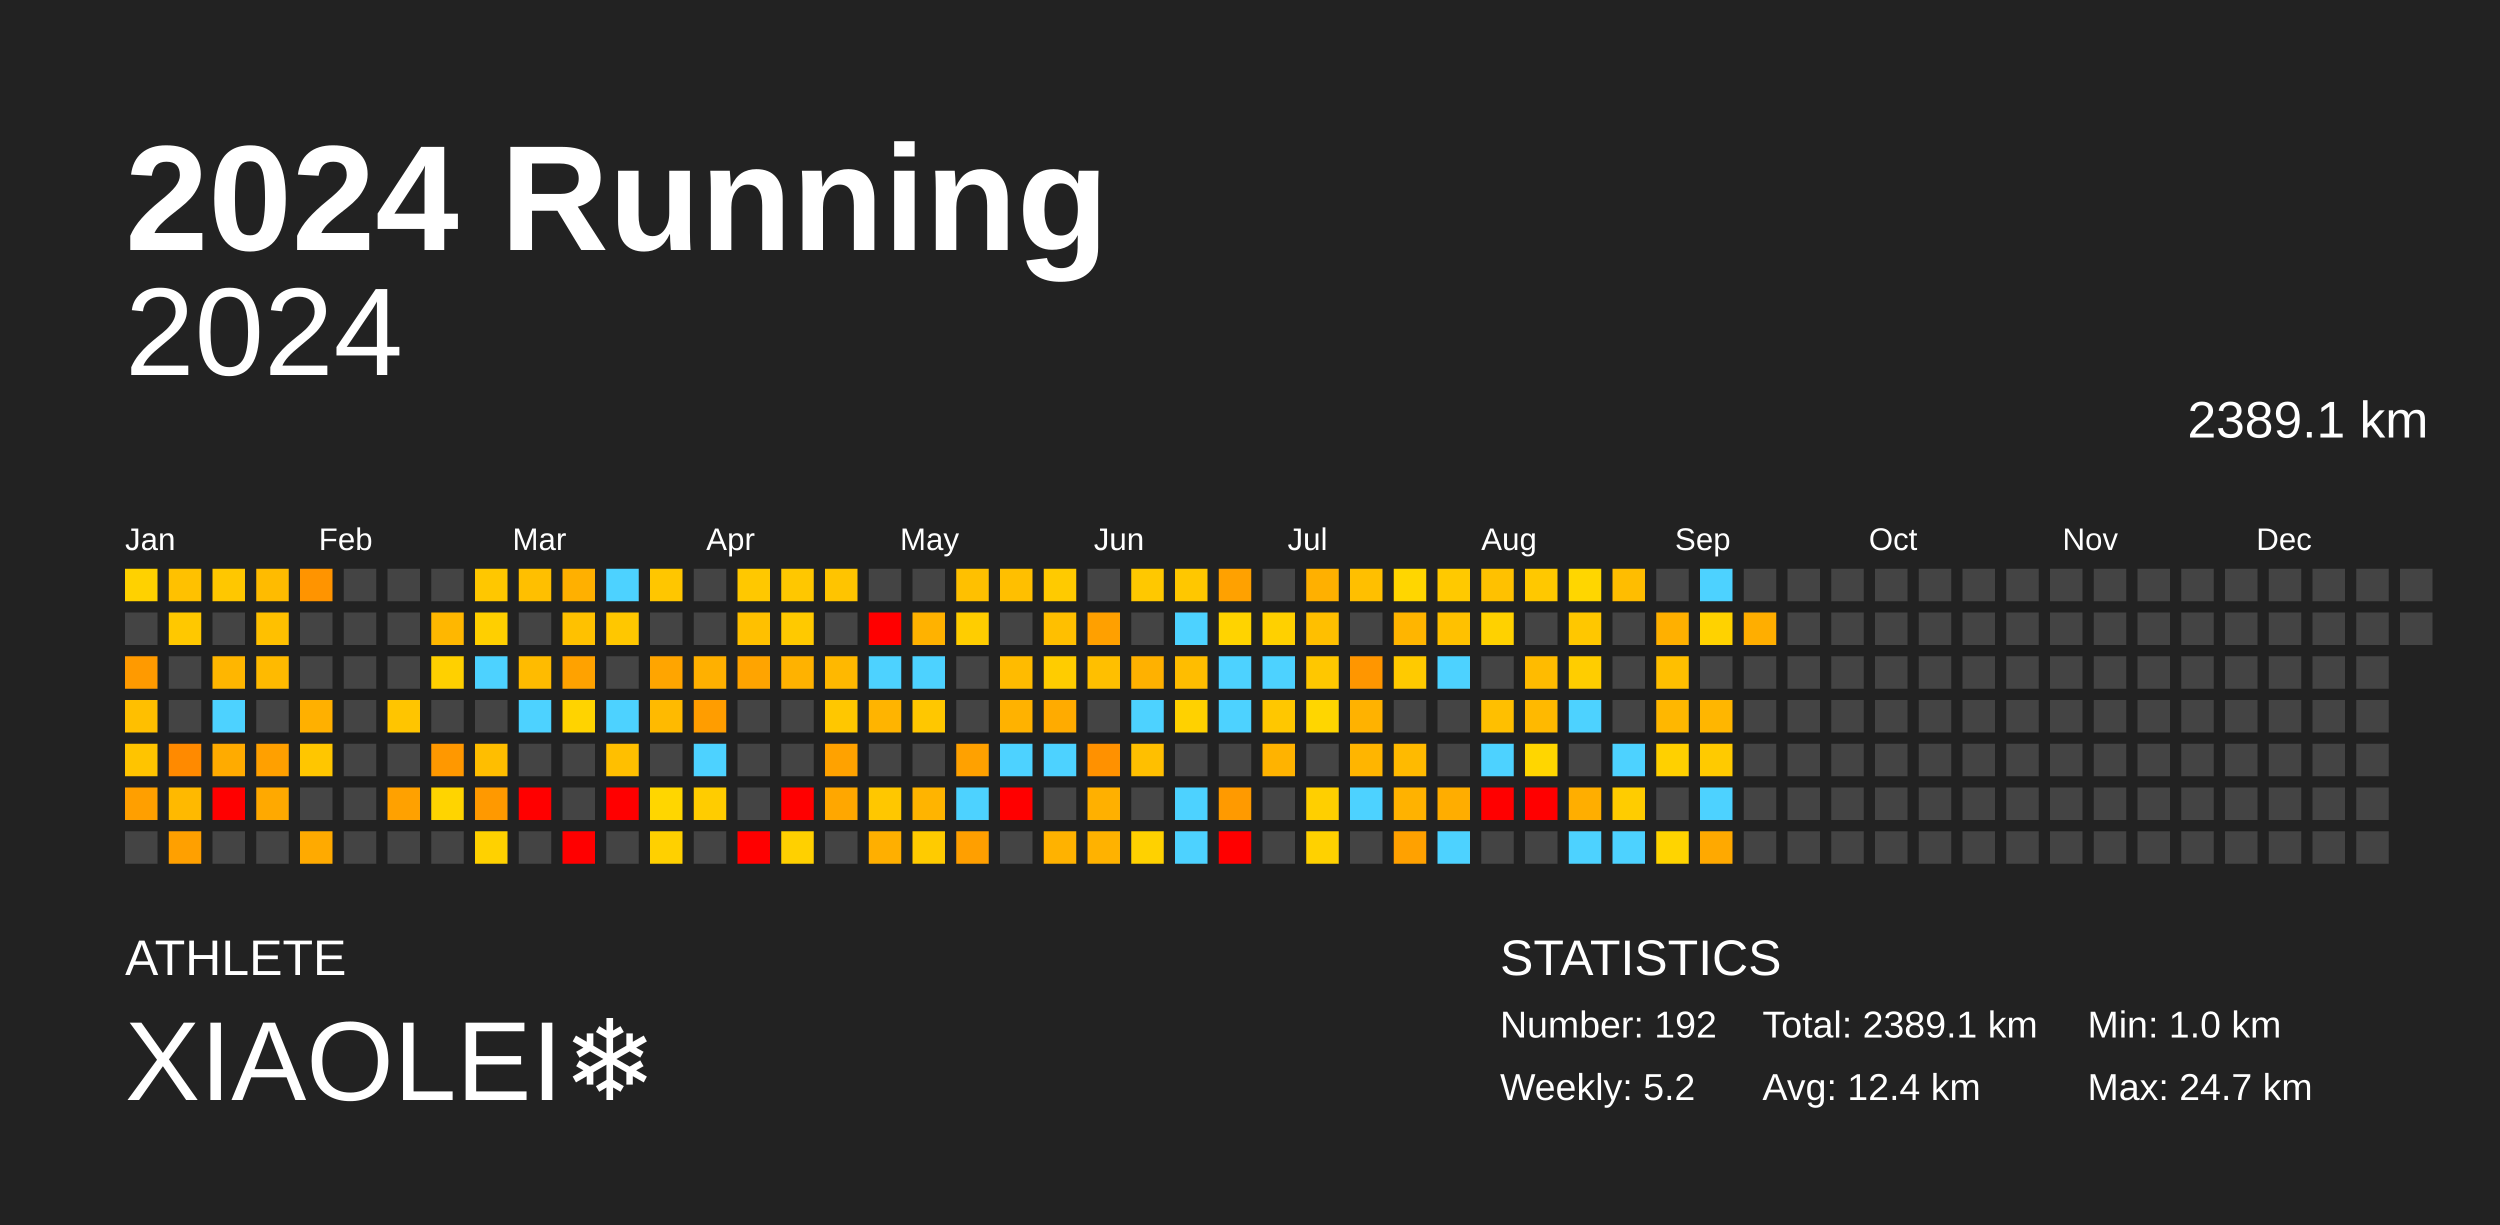
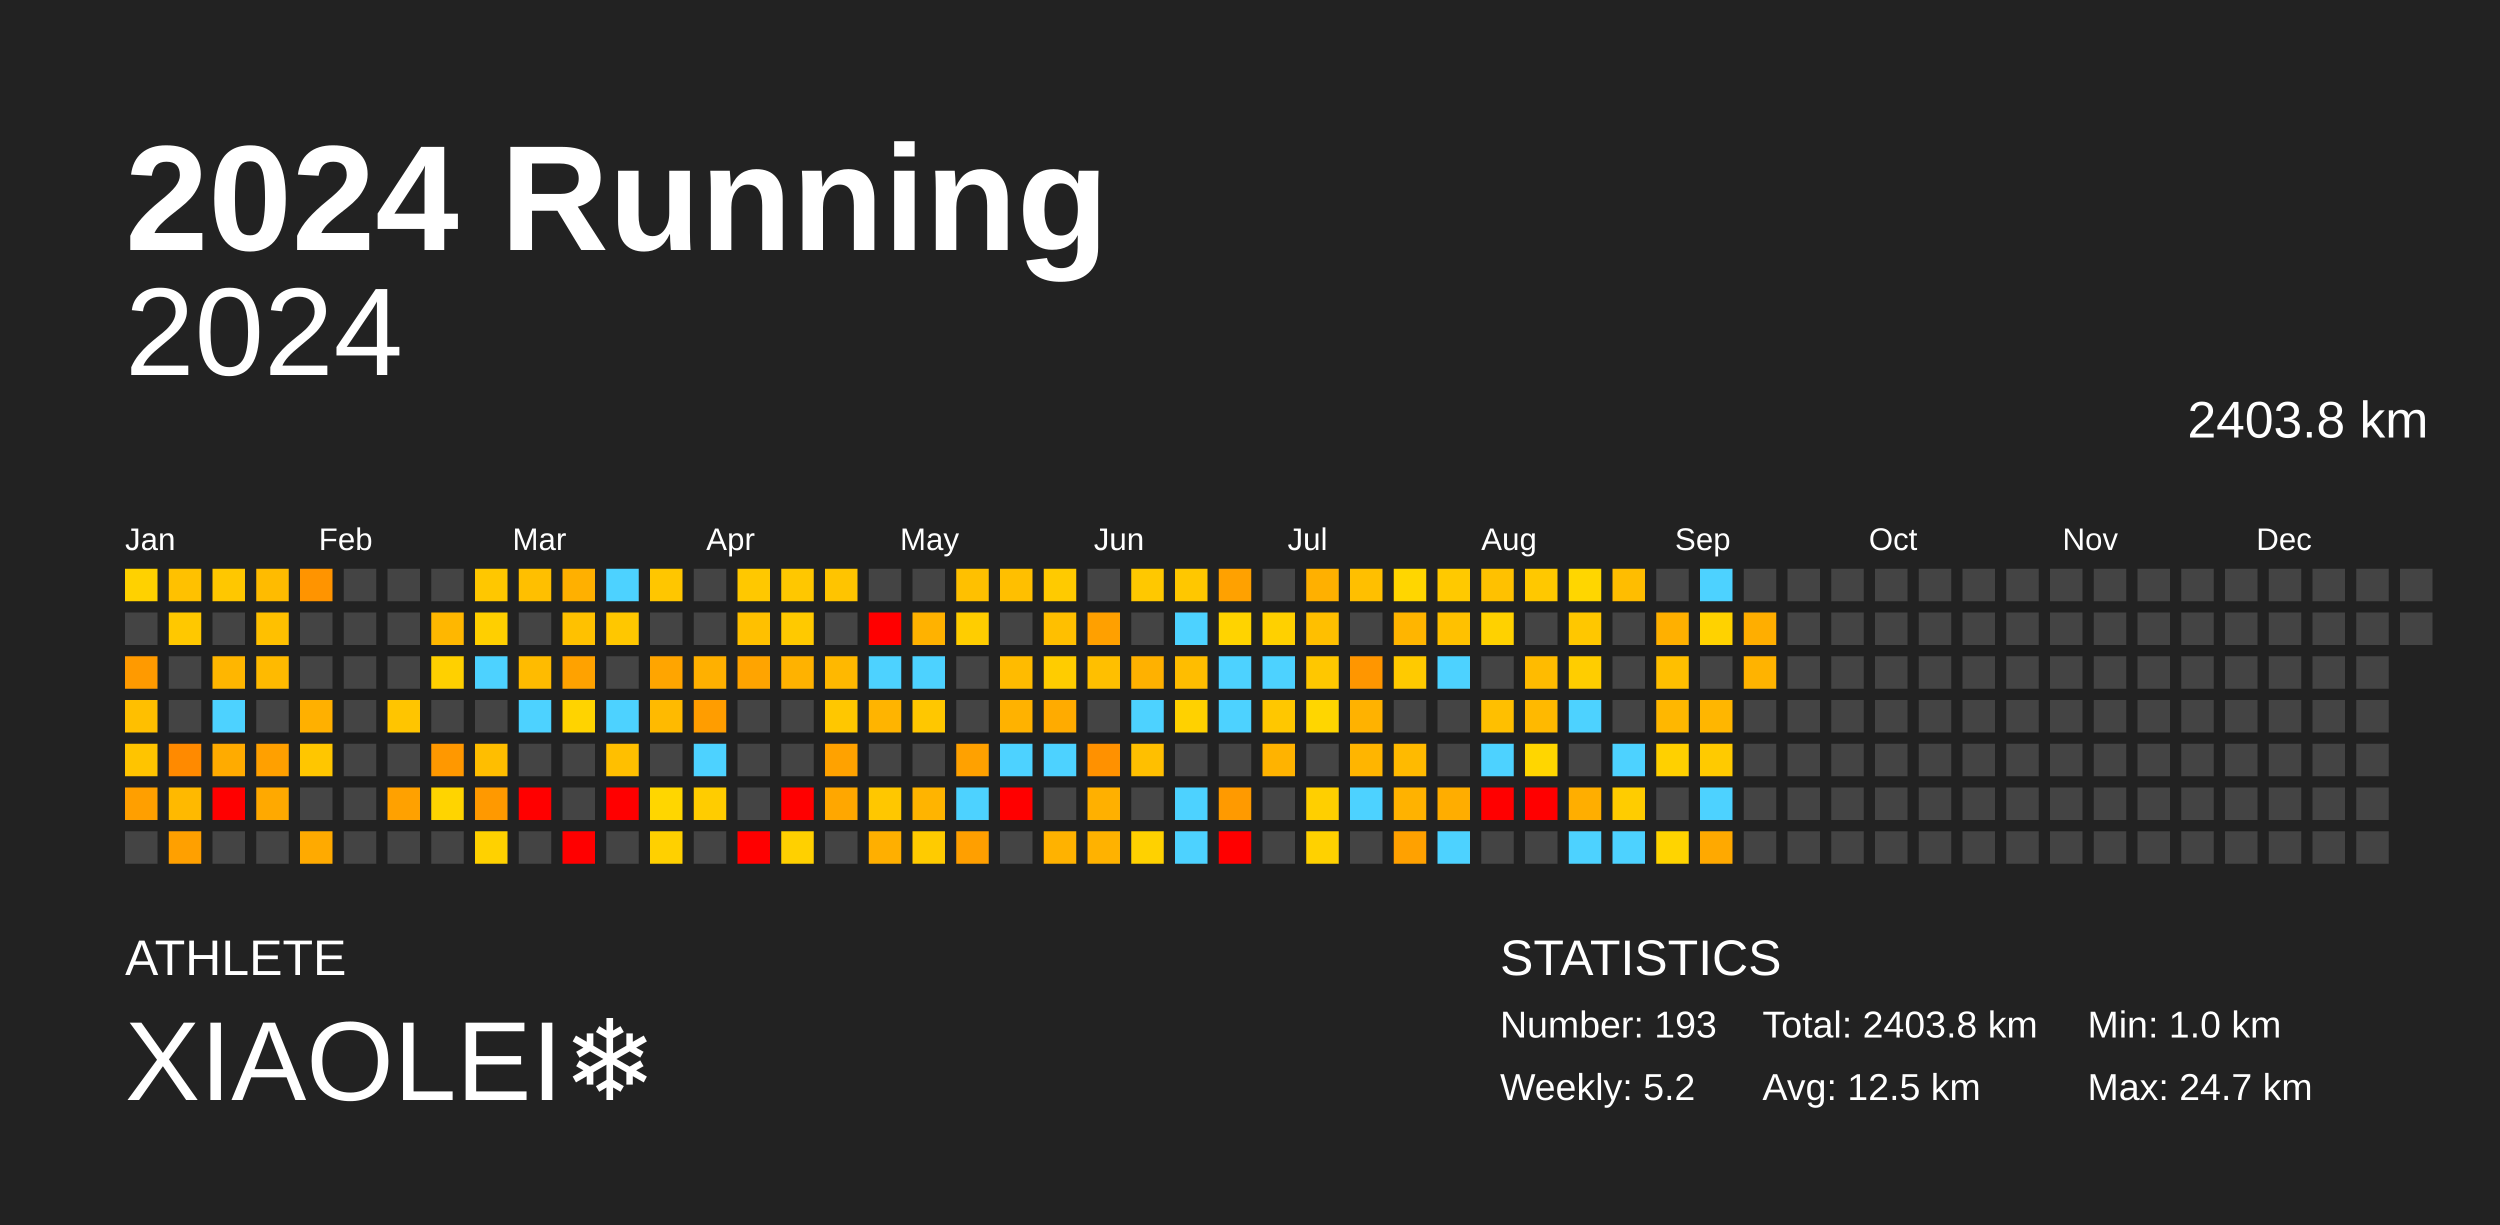
<svg xmlns="http://www.w3.org/2000/svg" baseProfile="full" height="98mm" version="1.1" viewBox="0,0,200,98" width="200mm">
  <defs />
  <rect fill="#222222" height="98" width="200" x="0" y="0" />
  <text fill="#FFFFFF" style="font-size:12px; font-family:Arial; font-weight:bold;" x="10" y="20">2024 Running</text>
  <text fill="#FFFFFF" style="font-size:4px; font-family:Arial" x="10" y="78">ATHLETE</text>
  <text fill="#FFFFFF" style="font-size:9px; font-family:Arial" x="10" y="88">XIAOLEI❄️</text>
  <text fill="#FFFFFF" style="font-size:4px; font-family:Arial" x="120" y="78">STATISTICS</text>
-   <text fill="#FFFFFF" style="font-size:3px; font-family:Arial" x="120" y="83">Number: 192</text>
+   <text fill="#FFFFFF" style="font-size:3px; font-family:Arial" x="120" y="83">Number: 193</text>
  <text fill="#FFFFFF" style="font-size:3px; font-family:Arial" x="120" y="88">Weekly: 5.2</text>
-   <text fill="#FFFFFF" style="font-size:3px; font-family:Arial" x="141" y="83">Total: 2389.1 km</text>
-   <text fill="#FFFFFF" style="font-size:3px; font-family:Arial" x="141" y="88">Avg: 12.4 km</text>
+   <text fill="#FFFFFF" style="font-size:3px; font-family:Arial" x="141" y="83">Total: 2403.8 km</text>
+   <text fill="#FFFFFF" style="font-size:3px; font-family:Arial" x="141" y="88">Avg: 12.5 km</text>
  <text fill="#FFFFFF" style="font-size:3px; font-family:Arial" x="167" y="83">Min: 1.0 km</text>
  <text fill="#FFFFFF" style="font-size:3px; font-family:Arial" x="167" y="88">Max: 24.7 km</text>
  <text alignment-baseline="hanging" fill="#FFFFFF" style="font-size:10.0px; font-family:Arial;" x="10" y="30">2024</text>
-   <text alignment-baseline="hanging" fill="#FFFFFF" style="font-size:4.125px; font-family:Arial;" x="175" y="35">2389.1 km</text>
+   <text alignment-baseline="hanging" fill="#FFFFFF" style="font-size:4.125px; font-family:Arial;" x="175" y="35">2403.8 km</text>
  <text fill="#FFFFFF" style="font-size:2.5px; font-family:Arial" x="10.0" y="44">Jan</text>
  <text fill="#FFFFFF" style="font-size:2.5px; font-family:Arial" x="25.5" y="44">Feb</text>
  <text fill="#FFFFFF" style="font-size:2.5px; font-family:Arial" x="41.0" y="44">Mar</text>
  <text fill="#FFFFFF" style="font-size:2.5px; font-family:Arial" x="56.5" y="44">Apr</text>
  <text fill="#FFFFFF" style="font-size:2.5px; font-family:Arial" x="72.0" y="44">May</text>
  <text fill="#FFFFFF" style="font-size:2.5px; font-family:Arial" x="87.5" y="44">Jun</text>
  <text fill="#FFFFFF" style="font-size:2.5px; font-family:Arial" x="103.0" y="44">Jul</text>
  <text fill="#FFFFFF" style="font-size:2.5px; font-family:Arial" x="118.5" y="44">Aug</text>
  <text fill="#FFFFFF" style="font-size:2.5px; font-family:Arial" x="134.0" y="44">Sep</text>
  <text fill="#FFFFFF" style="font-size:2.5px; font-family:Arial" x="149.5" y="44">Oct</text>
  <text fill="#FFFFFF" style="font-size:2.5px; font-family:Arial" x="165.0" y="44">Nov</text>
  <text fill="#FFFFFF" style="font-size:2.5px; font-family:Arial" x="180.5" y="44">Dec</text>
  <rect fill="#ffd100" height="2.6" width="2.6" x="10.0" y="45.5" />
  <rect fill="#444444" height="2.6" width="2.6" x="10.0" y="49.0" />
  <rect fill="#ff9a00" height="2.6" width="2.6" x="10.0" y="52.5" />
  <rect fill="#ffbf00" height="2.6" width="2.6" x="10.0" y="56.0" />
  <rect fill="#ffc400" height="2.6" width="2.6" x="10.0" y="59.5" />
  <rect fill="#ff9f00" height="2.6" width="2.6" x="10.0" y="63.0" />
  <rect fill="#444444" height="2.6" width="2.6" x="10.0" y="66.5" />
  <rect fill="#ffc100" height="2.6" width="2.6" x="13.5" y="45.5" />
  <rect fill="#ffc800" height="2.6" width="2.6" x="13.5" y="49.0" />
  <rect fill="#444444" height="2.6" width="2.6" x="13.5" y="52.5" />
  <rect fill="#444444" height="2.6" width="2.6" x="13.5" y="56.0" />
  <rect fill="#ff8a00" height="2.6" width="2.6" x="13.5" y="59.5" />
  <rect fill="#ffb900" height="2.6" width="2.6" x="13.5" y="63.0" />
  <rect fill="#ffa000" height="2.6" width="2.6" x="13.5" y="66.5" />
  <rect fill="#ffc700" height="2.6" width="2.6" x="17.0" y="45.5" />
  <rect fill="#444444" height="2.6" width="2.6" x="17.0" y="49.0" />
  <rect fill="#ffb600" height="2.6" width="2.6" x="17.0" y="52.5" />
  <rect fill="#4dd2ff" height="2.6" width="2.6" x="17.0" y="56.0" />
  <rect fill="#ffab00" height="2.6" width="2.6" x="17.0" y="59.5" />
  <rect fill="red" height="2.6" width="2.6" x="17.0" y="63.0" />
  <rect fill="#444444" height="2.6" width="2.6" x="17.0" y="66.5" />
  <rect fill="#ffbb00" height="2.6" width="2.6" x="20.5" y="45.5" />
  <rect fill="#ffc000" height="2.6" width="2.6" x="20.5" y="49.0" />
  <rect fill="#ffba00" height="2.6" width="2.6" x="20.5" y="52.5" />
  <rect fill="#444444" height="2.6" width="2.6" x="20.5" y="56.0" />
  <rect fill="#ffa000" height="2.6" width="2.6" x="20.5" y="59.5" />
  <rect fill="#ffa900" height="2.6" width="2.6" x="20.5" y="63.0" />
  <rect fill="#444444" height="2.6" width="2.6" x="20.5" y="66.5" />
  <rect fill="#ff9400" height="2.6" width="2.6" x="24.0" y="45.5" />
  <rect fill="#444444" height="2.6" width="2.6" x="24.0" y="49.0" />
  <rect fill="#444444" height="2.6" width="2.6" x="24.0" y="52.5" />
  <rect fill="#ffb000" height="2.6" width="2.6" x="24.0" y="56.0" />
  <rect fill="#ffc600" height="2.6" width="2.6" x="24.0" y="59.5" />
  <rect fill="#444444" height="2.6" width="2.6" x="24.0" y="63.0" />
  <rect fill="#ffaa00" height="2.6" width="2.6" x="24.0" y="66.5" />
  <rect fill="#444444" height="2.6" width="2.6" x="27.5" y="45.5" />
  <rect fill="#444444" height="2.6" width="2.6" x="27.5" y="49.0" />
  <rect fill="#444444" height="2.6" width="2.6" x="27.5" y="52.5" />
  <rect fill="#444444" height="2.6" width="2.6" x="27.5" y="56.0" />
  <rect fill="#444444" height="2.6" width="2.6" x="27.5" y="59.5" />
  <rect fill="#444444" height="2.6" width="2.6" x="27.5" y="63.0" />
  <rect fill="#444444" height="2.6" width="2.6" x="27.5" y="66.5" />
  <rect fill="#444444" height="2.6" width="2.6" x="31.0" y="45.5" />
  <rect fill="#444444" height="2.6" width="2.6" x="31.0" y="49.0" />
  <rect fill="#444444" height="2.6" width="2.6" x="31.0" y="52.5" />
  <rect fill="#ffc500" height="2.6" width="2.6" x="31.0" y="56.0" />
  <rect fill="#444444" height="2.6" width="2.6" x="31.0" y="59.5" />
  <rect fill="#ffa100" height="2.6" width="2.6" x="31.0" y="63.0" />
  <rect fill="#444444" height="2.6" width="2.6" x="31.0" y="66.5" />
  <rect fill="#444444" height="2.6" width="2.6" x="34.5" y="45.5" />
  <rect fill="#ffb700" height="2.6" width="2.6" x="34.5" y="49.0" />
  <rect fill="#ffd000" height="2.6" width="2.6" x="34.5" y="52.5" />
  <rect fill="#444444" height="2.6" width="2.6" x="34.5" y="56.0" />
  <rect fill="#ff9800" height="2.6" width="2.6" x="34.5" y="59.5" />
  <rect fill="#ffd400" height="2.6" width="2.6" x="34.5" y="63.0" />
  <rect fill="#444444" height="2.6" width="2.6" x="34.5" y="66.5" />
  <rect fill="#ffc700" height="2.6" width="2.6" x="38.0" y="45.5" />
  <rect fill="#ffcf00" height="2.6" width="2.6" x="38.0" y="49.0" />
  <rect fill="#4dd2ff" height="2.6" width="2.6" x="38.0" y="52.5" />
  <rect fill="#444444" height="2.6" width="2.6" x="38.0" y="56.0" />
  <rect fill="#ffbe00" height="2.6" width="2.6" x="38.0" y="59.5" />
  <rect fill="#ff9900" height="2.6" width="2.6" x="38.0" y="63.0" />
  <rect fill="#ffd100" height="2.6" width="2.6" x="38.0" y="66.5" />
  <rect fill="#ffbf00" height="2.6" width="2.6" x="41.5" y="45.5" />
  <rect fill="#444444" height="2.6" width="2.6" x="41.5" y="49.0" />
  <rect fill="#ffbb00" height="2.6" width="2.6" x="41.5" y="52.5" />
  <rect fill="#4dd2ff" height="2.6" width="2.6" x="41.5" y="56.0" />
  <rect fill="#444444" height="2.6" width="2.6" x="41.5" y="59.5" />
  <rect fill="red" height="2.6" width="2.6" x="41.5" y="63.0" />
  <rect fill="#444444" height="2.6" width="2.6" x="41.5" y="66.5" />
  <rect fill="#ffb000" height="2.6" width="2.6" x="45.0" y="45.5" />
  <rect fill="#ffc100" height="2.6" width="2.6" x="45.0" y="49.0" />
  <rect fill="#ffa200" height="2.6" width="2.6" x="45.0" y="52.5" />
  <rect fill="#ffd300" height="2.6" width="2.6" x="45.0" y="56.0" />
  <rect fill="#444444" height="2.6" width="2.6" x="45.0" y="59.5" />
  <rect fill="#444444" height="2.6" width="2.6" x="45.0" y="63.0" />
  <rect fill="red" height="2.6" width="2.6" x="45.0" y="66.5" />
  <rect fill="#4dd2ff" height="2.6" width="2.6" x="48.5" y="45.5" />
  <rect fill="#ffc700" height="2.6" width="2.6" x="48.5" y="49.0" />
  <rect fill="#444444" height="2.6" width="2.6" x="48.5" y="52.5" />
  <rect fill="#4dd2ff" height="2.6" width="2.6" x="48.5" y="56.0" />
  <rect fill="#ffbf00" height="2.6" width="2.6" x="48.5" y="59.5" />
  <rect fill="red" height="2.6" width="2.6" x="48.5" y="63.0" />
  <rect fill="#444444" height="2.6" width="2.6" x="48.5" y="66.5" />
  <rect fill="#ffc600" height="2.6" width="2.6" x="52.0" y="45.5" />
  <rect fill="#444444" height="2.6" width="2.6" x="52.0" y="49.0" />
  <rect fill="#ffa500" height="2.6" width="2.6" x="52.0" y="52.5" />
  <rect fill="#ffba00" height="2.6" width="2.6" x="52.0" y="56.0" />
  <rect fill="#444444" height="2.6" width="2.6" x="52.0" y="59.5" />
  <rect fill="#ffd600" height="2.6" width="2.6" x="52.0" y="63.0" />
  <rect fill="#ffd000" height="2.6" width="2.6" x="52.0" y="66.5" />
  <rect fill="#444444" height="2.6" width="2.6" x="55.5" y="45.5" />
  <rect fill="#444444" height="2.6" width="2.6" x="55.5" y="49.0" />
  <rect fill="#ffb000" height="2.6" width="2.6" x="55.5" y="52.5" />
  <rect fill="#ff9d00" height="2.6" width="2.6" x="55.5" y="56.0" />
  <rect fill="#4dd2ff" height="2.6" width="2.6" x="55.5" y="59.5" />
  <rect fill="#ffcc00" height="2.6" width="2.6" x="55.5" y="63.0" />
  <rect fill="#444444" height="2.6" width="2.6" x="55.5" y="66.5" />
  <rect fill="#ffc800" height="2.6" width="2.6" x="59.0" y="45.5" />
  <rect fill="#ffc000" height="2.6" width="2.6" x="59.0" y="49.0" />
  <rect fill="#ffa400" height="2.6" width="2.6" x="59.0" y="52.5" />
  <rect fill="#444444" height="2.6" width="2.6" x="59.0" y="56.0" />
  <rect fill="#444444" height="2.6" width="2.6" x="59.0" y="59.5" />
  <rect fill="#444444" height="2.6" width="2.6" x="59.0" y="63.0" />
  <rect fill="red" height="2.6" width="2.6" x="59.0" y="66.5" />
  <rect fill="#ffc700" height="2.6" width="2.6" x="62.5" y="45.5" />
  <rect fill="#ffc900" height="2.6" width="2.6" x="62.5" y="49.0" />
  <rect fill="#ffb200" height="2.6" width="2.6" x="62.5" y="52.5" />
  <rect fill="#444444" height="2.6" width="2.6" x="62.5" y="56.0" />
  <rect fill="#444444" height="2.6" width="2.6" x="62.5" y="59.5" />
  <rect fill="red" height="2.6" width="2.6" x="62.5" y="63.0" />
  <rect fill="#ffd000" height="2.6" width="2.6" x="62.5" y="66.5" />
  <rect fill="#ffc400" height="2.6" width="2.6" x="66.0" y="45.5" />
  <rect fill="#444444" height="2.6" width="2.6" x="66.0" y="49.0" />
  <rect fill="#ffb800" height="2.6" width="2.6" x="66.0" y="52.5" />
  <rect fill="#ffc700" height="2.6" width="2.6" x="66.0" y="56.0" />
  <rect fill="#ffa200" height="2.6" width="2.6" x="66.0" y="59.5" />
  <rect fill="#ffa700" height="2.6" width="2.6" x="66.0" y="63.0" />
  <rect fill="#444444" height="2.6" width="2.6" x="66.0" y="66.5" />
  <rect fill="#444444" height="2.6" width="2.6" x="69.5" y="45.5" />
  <rect fill="red" height="2.6" width="2.6" x="69.5" y="49.0" />
  <rect fill="#4dd2ff" height="2.6" width="2.6" x="69.5" y="52.5" />
  <rect fill="#ffb400" height="2.6" width="2.6" x="69.5" y="56.0" />
  <rect fill="#444444" height="2.6" width="2.6" x="69.5" y="59.5" />
  <rect fill="#ffc700" height="2.6" width="2.6" x="69.5" y="63.0" />
  <rect fill="#ffaf00" height="2.6" width="2.6" x="69.5" y="66.5" />
  <rect fill="#444444" height="2.6" width="2.6" x="73.0" y="45.5" />
  <rect fill="#ffb200" height="2.6" width="2.6" x="73.0" y="49.0" />
  <rect fill="#4dd2ff" height="2.6" width="2.6" x="73.0" y="52.5" />
  <rect fill="#ffc700" height="2.6" width="2.6" x="73.0" y="56.0" />
  <rect fill="#444444" height="2.6" width="2.6" x="73.0" y="59.5" />
  <rect fill="#ffb400" height="2.6" width="2.6" x="73.0" y="63.0" />
  <rect fill="#ffcb00" height="2.6" width="2.6" x="73.0" y="66.5" />
  <rect fill="#ffc000" height="2.6" width="2.6" x="76.5" y="45.5" />
  <rect fill="#ffcd00" height="2.6" width="2.6" x="76.5" y="49.0" />
  <rect fill="#444444" height="2.6" width="2.6" x="76.5" y="52.5" />
  <rect fill="#444444" height="2.6" width="2.6" x="76.5" y="56.0" />
  <rect fill="#ffa100" height="2.6" width="2.6" x="76.5" y="59.5" />
  <rect fill="#4dd2ff" height="2.6" width="2.6" x="76.5" y="63.0" />
  <rect fill="#ff9f00" height="2.6" width="2.6" x="76.5" y="66.5" />
  <rect fill="#ffbf00" height="2.6" width="2.6" x="80.0" y="45.5" />
  <rect fill="#444444" height="2.6" width="2.6" x="80.0" y="49.0" />
  <rect fill="#ffbb00" height="2.6" width="2.6" x="80.0" y="52.5" />
  <rect fill="#ffb200" height="2.6" width="2.6" x="80.0" y="56.0" />
  <rect fill="#4dd2ff" height="2.6" width="2.6" x="80.0" y="59.5" />
  <rect fill="red" height="2.6" width="2.6" x="80.0" y="63.0" />
  <rect fill="#444444" height="2.6" width="2.6" x="80.0" y="66.5" />
  <rect fill="#ffca00" height="2.6" width="2.6" x="83.5" y="45.5" />
  <rect fill="#ffbf00" height="2.6" width="2.6" x="83.5" y="49.0" />
  <rect fill="#ffcc00" height="2.6" width="2.6" x="83.5" y="52.5" />
  <rect fill="#ffab00" height="2.6" width="2.6" x="83.5" y="56.0" />
  <rect fill="#4dd2ff" height="2.6" width="2.6" x="83.5" y="59.5" />
  <rect fill="#444444" height="2.6" width="2.6" x="83.5" y="63.0" />
  <rect fill="#ffb200" height="2.6" width="2.6" x="83.5" y="66.5" />
  <rect fill="#444444" height="2.6" width="2.6" x="87.0" y="45.5" />
  <rect fill="#ffa000" height="2.6" width="2.6" x="87.0" y="49.0" />
  <rect fill="#ffbf00" height="2.6" width="2.6" x="87.0" y="52.5" />
  <rect fill="#444444" height="2.6" width="2.6" x="87.0" y="56.0" />
  <rect fill="#ff9100" height="2.6" width="2.6" x="87.0" y="59.5" />
  <rect fill="#ffb000" height="2.6" width="2.6" x="87.0" y="63.0" />
  <rect fill="#ffb200" height="2.6" width="2.6" x="87.0" y="66.5" />
  <rect fill="#ffc800" height="2.6" width="2.6" x="90.5" y="45.5" />
  <rect fill="#444444" height="2.6" width="2.6" x="90.5" y="49.0" />
  <rect fill="#ffb100" height="2.6" width="2.6" x="90.5" y="52.5" />
  <rect fill="#4dd2ff" height="2.6" width="2.6" x="90.5" y="56.0" />
  <rect fill="#ffbf00" height="2.6" width="2.6" x="90.5" y="59.5" />
  <rect fill="#444444" height="2.6" width="2.6" x="90.5" y="63.0" />
  <rect fill="#ffd100" height="2.6" width="2.6" x="90.5" y="66.5" />
  <rect fill="#ffc700" height="2.6" width="2.6" x="94.0" y="45.5" />
  <rect fill="#4dd2ff" height="2.6" width="2.6" x="94.0" y="49.0" />
  <rect fill="#ffbd00" height="2.6" width="2.6" x="94.0" y="52.5" />
  <rect fill="#ffd100" height="2.6" width="2.6" x="94.0" y="56.0" />
  <rect fill="#444444" height="2.6" width="2.6" x="94.0" y="59.5" />
  <rect fill="#4dd2ff" height="2.6" width="2.6" x="94.0" y="63.0" />
  <rect fill="#4dd2ff" height="2.6" width="2.6" x="94.0" y="66.5" />
  <rect fill="#ffa100" height="2.6" width="2.6" x="97.5" y="45.5" />
  <rect fill="#ffd300" height="2.6" width="2.6" x="97.5" y="49.0" />
  <rect fill="#4dd2ff" height="2.6" width="2.6" x="97.5" y="52.5" />
  <rect fill="#4dd2ff" height="2.6" width="2.6" x="97.5" y="56.0" />
  <rect fill="#444444" height="2.6" width="2.6" x="97.5" y="59.5" />
  <rect fill="#ff9a00" height="2.6" width="2.6" x="97.5" y="63.0" />
  <rect fill="red" height="2.6" width="2.6" x="97.5" y="66.5" />
  <rect fill="#444444" height="2.6" width="2.6" x="101.0" y="45.5" />
  <rect fill="#ffd000" height="2.6" width="2.6" x="101.0" y="49.0" />
  <rect fill="#4dd2ff" height="2.6" width="2.6" x="101.0" y="52.5" />
  <rect fill="#ffc700" height="2.6" width="2.6" x="101.0" y="56.0" />
  <rect fill="#ffb300" height="2.6" width="2.6" x="101.0" y="59.5" />
  <rect fill="#444444" height="2.6" width="2.6" x="101.0" y="63.0" />
  <rect fill="#444444" height="2.6" width="2.6" x="101.0" y="66.5" />
  <rect fill="#ffb000" height="2.6" width="2.6" x="104.5" y="45.5" />
  <rect fill="#ffbf00" height="2.6" width="2.6" x="104.5" y="49.0" />
  <rect fill="#ffc700" height="2.6" width="2.6" x="104.5" y="52.5" />
  <rect fill="#ffd600" height="2.6" width="2.6" x="104.5" y="56.0" />
  <rect fill="#444444" height="2.6" width="2.6" x="104.5" y="59.5" />
  <rect fill="#ffcf00" height="2.6" width="2.6" x="104.5" y="63.0" />
  <rect fill="#ffd100" height="2.6" width="2.6" x="104.5" y="66.5" />
  <rect fill="#ffbf00" height="2.6" width="2.6" x="108.0" y="45.5" />
  <rect fill="#444444" height="2.6" width="2.6" x="108.0" y="49.0" />
  <rect fill="#ff9600" height="2.6" width="2.6" x="108.0" y="52.5" />
  <rect fill="#ffb200" height="2.6" width="2.6" x="108.0" y="56.0" />
  <rect fill="#ffb500" height="2.6" width="2.6" x="108.0" y="59.5" />
  <rect fill="#4dd2ff" height="2.6" width="2.6" x="108.0" y="63.0" />
  <rect fill="#444444" height="2.6" width="2.6" x="108.0" y="66.5" />
  <rect fill="#ffd600" height="2.6" width="2.6" x="111.5" y="45.5" />
  <rect fill="#ffb500" height="2.6" width="2.6" x="111.5" y="49.0" />
  <rect fill="#ffca00" height="2.6" width="2.6" x="111.5" y="52.5" />
  <rect fill="#444444" height="2.6" width="2.6" x="111.5" y="56.0" />
  <rect fill="#ffba00" height="2.6" width="2.6" x="111.5" y="59.5" />
  <rect fill="#ffb200" height="2.6" width="2.6" x="111.5" y="63.0" />
  <rect fill="#ffa100" height="2.6" width="2.6" x="111.5" y="66.5" />
  <rect fill="#ffc900" height="2.6" width="2.6" x="115.0" y="45.5" />
  <rect fill="#ffc100" height="2.6" width="2.6" x="115.0" y="49.0" />
  <rect fill="#4dd2ff" height="2.6" width="2.6" x="115.0" y="52.5" />
  <rect fill="#444444" height="2.6" width="2.6" x="115.0" y="56.0" />
  <rect fill="#444444" height="2.6" width="2.6" x="115.0" y="59.5" />
  <rect fill="#ffad00" height="2.6" width="2.6" x="115.0" y="63.0" />
  <rect fill="#4dd2ff" height="2.6" width="2.6" x="115.0" y="66.5" />
  <rect fill="#ffc100" height="2.6" width="2.6" x="118.5" y="45.5" />
  <rect fill="#ffd100" height="2.6" width="2.6" x="118.5" y="49.0" />
  <rect fill="#444444" height="2.6" width="2.6" x="118.5" y="52.5" />
  <rect fill="#ffbf00" height="2.6" width="2.6" x="118.5" y="56.0" />
  <rect fill="#4dd2ff" height="2.6" width="2.6" x="118.5" y="59.5" />
  <rect fill="red" height="2.6" width="2.6" x="118.5" y="63.0" />
  <rect fill="#444444" height="2.6" width="2.6" x="118.5" y="66.5" />
  <rect fill="#ffc800" height="2.6" width="2.6" x="122.0" y="45.5" />
  <rect fill="#444444" height="2.6" width="2.6" x="122.0" y="49.0" />
  <rect fill="#ffbb00" height="2.6" width="2.6" x="122.0" y="52.5" />
  <rect fill="#ffb900" height="2.6" width="2.6" x="122.0" y="56.0" />
  <rect fill="#ffd600" height="2.6" width="2.6" x="122.0" y="59.5" />
  <rect fill="red" height="2.6" width="2.6" x="122.0" y="63.0" />
  <rect fill="#444444" height="2.6" width="2.6" x="122.0" y="66.5" />
  <rect fill="#ffd600" height="2.6" width="2.6" x="125.5" y="45.5" />
  <rect fill="#ffc700" height="2.6" width="2.6" x="125.5" y="49.0" />
  <rect fill="#ffcd00" height="2.6" width="2.6" x="125.5" y="52.5" />
  <rect fill="#4dd2ff" height="2.6" width="2.6" x="125.5" y="56.0" />
  <rect fill="#444444" height="2.6" width="2.6" x="125.5" y="59.5" />
  <rect fill="#ffae00" height="2.6" width="2.6" x="125.5" y="63.0" />
  <rect fill="#4dd2ff" height="2.6" width="2.6" x="125.5" y="66.5" />
  <rect fill="#ffbd00" height="2.6" width="2.6" x="129.0" y="45.5" />
  <rect fill="#444444" height="2.6" width="2.6" x="129.0" y="49.0" />
  <rect fill="#444444" height="2.6" width="2.6" x="129.0" y="52.5" />
  <rect fill="#444444" height="2.6" width="2.6" x="129.0" y="56.0" />
  <rect fill="#4dd2ff" height="2.6" width="2.6" x="129.0" y="59.5" />
  <rect fill="#ffcc00" height="2.6" width="2.6" x="129.0" y="63.0" />
  <rect fill="#4dd2ff" height="2.6" width="2.6" x="129.0" y="66.5" />
  <rect fill="#444444" height="2.6" width="2.6" x="132.5" y="45.5" />
  <rect fill="#ffb000" height="2.6" width="2.6" x="132.5" y="49.0" />
  <rect fill="#ffbf00" height="2.6" width="2.6" x="132.5" y="52.5" />
  <rect fill="#ffb700" height="2.6" width="2.6" x="132.5" y="56.0" />
  <rect fill="#ffd000" height="2.6" width="2.6" x="132.5" y="59.5" />
  <rect fill="#444444" height="2.6" width="2.6" x="132.5" y="63.0" />
  <rect fill="#ffd400" height="2.6" width="2.6" x="132.5" y="66.5" />
  <rect fill="#4dd2ff" height="2.6" width="2.6" x="136.0" y="45.5" />
  <rect fill="#ffd200" height="2.6" width="2.6" x="136.0" y="49.0" />
  <rect fill="#444444" height="2.6" width="2.6" x="136.0" y="52.5" />
  <rect fill="#ffb600" height="2.6" width="2.6" x="136.0" y="56.0" />
  <rect fill="#ffca00" height="2.6" width="2.6" x="136.0" y="59.5" />
  <rect fill="#4dd2ff" height="2.6" width="2.6" x="136.0" y="63.0" />
  <rect fill="#ffa900" height="2.6" width="2.6" x="136.0" y="66.5" />
  <rect fill="#444444" height="2.6" width="2.6" x="139.5" y="45.5" />
  <rect fill="#ffae00" height="2.6" width="2.6" x="139.5" y="49.0" />
-   <rect fill="#444444" height="2.6" width="2.6" x="139.5" y="52.5" />
+   <rect fill="#ffb300" height="2.6" width="2.6" x="139.5" y="52.5" />
  <rect fill="#444444" height="2.6" width="2.6" x="139.5" y="56.0" />
  <rect fill="#444444" height="2.6" width="2.6" x="139.5" y="59.5" />
  <rect fill="#444444" height="2.6" width="2.6" x="139.5" y="63.0" />
  <rect fill="#444444" height="2.6" width="2.6" x="139.5" y="66.5" />
  <rect fill="#444444" height="2.6" width="2.6" x="143.0" y="45.5" />
  <rect fill="#444444" height="2.6" width="2.6" x="143.0" y="49.0" />
  <rect fill="#444444" height="2.6" width="2.6" x="143.0" y="52.5" />
  <rect fill="#444444" height="2.6" width="2.6" x="143.0" y="56.0" />
  <rect fill="#444444" height="2.6" width="2.6" x="143.0" y="59.5" />
  <rect fill="#444444" height="2.6" width="2.6" x="143.0" y="63.0" />
  <rect fill="#444444" height="2.6" width="2.6" x="143.0" y="66.5" />
  <rect fill="#444444" height="2.6" width="2.6" x="146.5" y="45.5" />
  <rect fill="#444444" height="2.6" width="2.6" x="146.5" y="49.0" />
  <rect fill="#444444" height="2.6" width="2.6" x="146.5" y="52.5" />
  <rect fill="#444444" height="2.6" width="2.6" x="146.5" y="56.0" />
  <rect fill="#444444" height="2.6" width="2.6" x="146.5" y="59.5" />
  <rect fill="#444444" height="2.6" width="2.6" x="146.5" y="63.0" />
  <rect fill="#444444" height="2.6" width="2.6" x="146.5" y="66.5" />
  <rect fill="#444444" height="2.6" width="2.6" x="150.0" y="45.5" />
  <rect fill="#444444" height="2.6" width="2.6" x="150.0" y="49.0" />
  <rect fill="#444444" height="2.6" width="2.6" x="150.0" y="52.5" />
  <rect fill="#444444" height="2.6" width="2.6" x="150.0" y="56.0" />
  <rect fill="#444444" height="2.6" width="2.6" x="150.0" y="59.5" />
  <rect fill="#444444" height="2.6" width="2.6" x="150.0" y="63.0" />
  <rect fill="#444444" height="2.6" width="2.6" x="150.0" y="66.5" />
  <rect fill="#444444" height="2.6" width="2.6" x="153.5" y="45.5" />
  <rect fill="#444444" height="2.6" width="2.6" x="153.5" y="49.0" />
  <rect fill="#444444" height="2.6" width="2.6" x="153.5" y="52.5" />
  <rect fill="#444444" height="2.6" width="2.6" x="153.5" y="56.0" />
  <rect fill="#444444" height="2.6" width="2.6" x="153.5" y="59.5" />
  <rect fill="#444444" height="2.6" width="2.6" x="153.5" y="63.0" />
  <rect fill="#444444" height="2.6" width="2.6" x="153.5" y="66.5" />
  <rect fill="#444444" height="2.6" width="2.6" x="157.0" y="45.5" />
  <rect fill="#444444" height="2.6" width="2.6" x="157.0" y="49.0" />
  <rect fill="#444444" height="2.6" width="2.6" x="157.0" y="52.5" />
  <rect fill="#444444" height="2.6" width="2.6" x="157.0" y="56.0" />
  <rect fill="#444444" height="2.6" width="2.6" x="157.0" y="59.5" />
  <rect fill="#444444" height="2.6" width="2.6" x="157.0" y="63.0" />
  <rect fill="#444444" height="2.6" width="2.6" x="157.0" y="66.5" />
  <rect fill="#444444" height="2.6" width="2.6" x="160.5" y="45.5" />
  <rect fill="#444444" height="2.6" width="2.6" x="160.5" y="49.0" />
  <rect fill="#444444" height="2.6" width="2.6" x="160.5" y="52.5" />
  <rect fill="#444444" height="2.6" width="2.6" x="160.5" y="56.0" />
  <rect fill="#444444" height="2.6" width="2.6" x="160.5" y="59.5" />
  <rect fill="#444444" height="2.6" width="2.6" x="160.5" y="63.0" />
  <rect fill="#444444" height="2.6" width="2.6" x="160.5" y="66.5" />
  <rect fill="#444444" height="2.6" width="2.6" x="164.0" y="45.5" />
  <rect fill="#444444" height="2.6" width="2.6" x="164.0" y="49.0" />
  <rect fill="#444444" height="2.6" width="2.6" x="164.0" y="52.5" />
  <rect fill="#444444" height="2.6" width="2.6" x="164.0" y="56.0" />
  <rect fill="#444444" height="2.6" width="2.6" x="164.0" y="59.5" />
  <rect fill="#444444" height="2.6" width="2.6" x="164.0" y="63.0" />
  <rect fill="#444444" height="2.6" width="2.6" x="164.0" y="66.5" />
  <rect fill="#444444" height="2.6" width="2.6" x="167.5" y="45.5" />
  <rect fill="#444444" height="2.6" width="2.6" x="167.5" y="49.0" />
  <rect fill="#444444" height="2.6" width="2.6" x="167.5" y="52.5" />
  <rect fill="#444444" height="2.6" width="2.6" x="167.5" y="56.0" />
  <rect fill="#444444" height="2.6" width="2.6" x="167.5" y="59.5" />
  <rect fill="#444444" height="2.6" width="2.6" x="167.5" y="63.0" />
  <rect fill="#444444" height="2.6" width="2.6" x="167.5" y="66.5" />
  <rect fill="#444444" height="2.6" width="2.6" x="171.0" y="45.5" />
  <rect fill="#444444" height="2.6" width="2.6" x="171.0" y="49.0" />
  <rect fill="#444444" height="2.6" width="2.6" x="171.0" y="52.5" />
  <rect fill="#444444" height="2.6" width="2.6" x="171.0" y="56.0" />
  <rect fill="#444444" height="2.6" width="2.6" x="171.0" y="59.5" />
  <rect fill="#444444" height="2.6" width="2.6" x="171.0" y="63.0" />
  <rect fill="#444444" height="2.6" width="2.6" x="171.0" y="66.5" />
  <rect fill="#444444" height="2.6" width="2.6" x="174.5" y="45.5" />
  <rect fill="#444444" height="2.6" width="2.6" x="174.5" y="49.0" />
  <rect fill="#444444" height="2.6" width="2.6" x="174.5" y="52.5" />
  <rect fill="#444444" height="2.6" width="2.6" x="174.5" y="56.0" />
  <rect fill="#444444" height="2.6" width="2.6" x="174.5" y="59.5" />
  <rect fill="#444444" height="2.6" width="2.6" x="174.5" y="63.0" />
  <rect fill="#444444" height="2.6" width="2.6" x="174.5" y="66.5" />
  <rect fill="#444444" height="2.6" width="2.6" x="178.0" y="45.5" />
  <rect fill="#444444" height="2.6" width="2.6" x="178.0" y="49.0" />
  <rect fill="#444444" height="2.6" width="2.6" x="178.0" y="52.5" />
  <rect fill="#444444" height="2.6" width="2.6" x="178.0" y="56.0" />
  <rect fill="#444444" height="2.6" width="2.6" x="178.0" y="59.5" />
  <rect fill="#444444" height="2.6" width="2.6" x="178.0" y="63.0" />
  <rect fill="#444444" height="2.6" width="2.6" x="178.0" y="66.5" />
  <rect fill="#444444" height="2.6" width="2.6" x="181.5" y="45.5" />
  <rect fill="#444444" height="2.6" width="2.6" x="181.5" y="49.0" />
  <rect fill="#444444" height="2.6" width="2.6" x="181.5" y="52.5" />
  <rect fill="#444444" height="2.6" width="2.6" x="181.5" y="56.0" />
  <rect fill="#444444" height="2.6" width="2.6" x="181.5" y="59.5" />
  <rect fill="#444444" height="2.6" width="2.6" x="181.5" y="63.0" />
  <rect fill="#444444" height="2.6" width="2.6" x="181.5" y="66.5" />
  <rect fill="#444444" height="2.6" width="2.6" x="185.0" y="45.5" />
  <rect fill="#444444" height="2.6" width="2.6" x="185.0" y="49.0" />
  <rect fill="#444444" height="2.6" width="2.6" x="185.0" y="52.5" />
  <rect fill="#444444" height="2.6" width="2.6" x="185.0" y="56.0" />
  <rect fill="#444444" height="2.6" width="2.6" x="185.0" y="59.5" />
  <rect fill="#444444" height="2.6" width="2.6" x="185.0" y="63.0" />
  <rect fill="#444444" height="2.6" width="2.6" x="185.0" y="66.5" />
  <rect fill="#444444" height="2.6" width="2.6" x="188.5" y="45.5" />
  <rect fill="#444444" height="2.6" width="2.6" x="188.5" y="49.0" />
  <rect fill="#444444" height="2.6" width="2.6" x="188.5" y="52.5" />
  <rect fill="#444444" height="2.6" width="2.6" x="188.5" y="56.0" />
  <rect fill="#444444" height="2.6" width="2.6" x="188.5" y="59.5" />
  <rect fill="#444444" height="2.6" width="2.6" x="188.5" y="63.0" />
  <rect fill="#444444" height="2.6" width="2.6" x="188.5" y="66.5" />
  <rect fill="#444444" height="2.6" width="2.6" x="192.0" y="45.5" />
  <rect fill="#444444" height="2.6" width="2.6" x="192.0" y="49.0" />
</svg>
